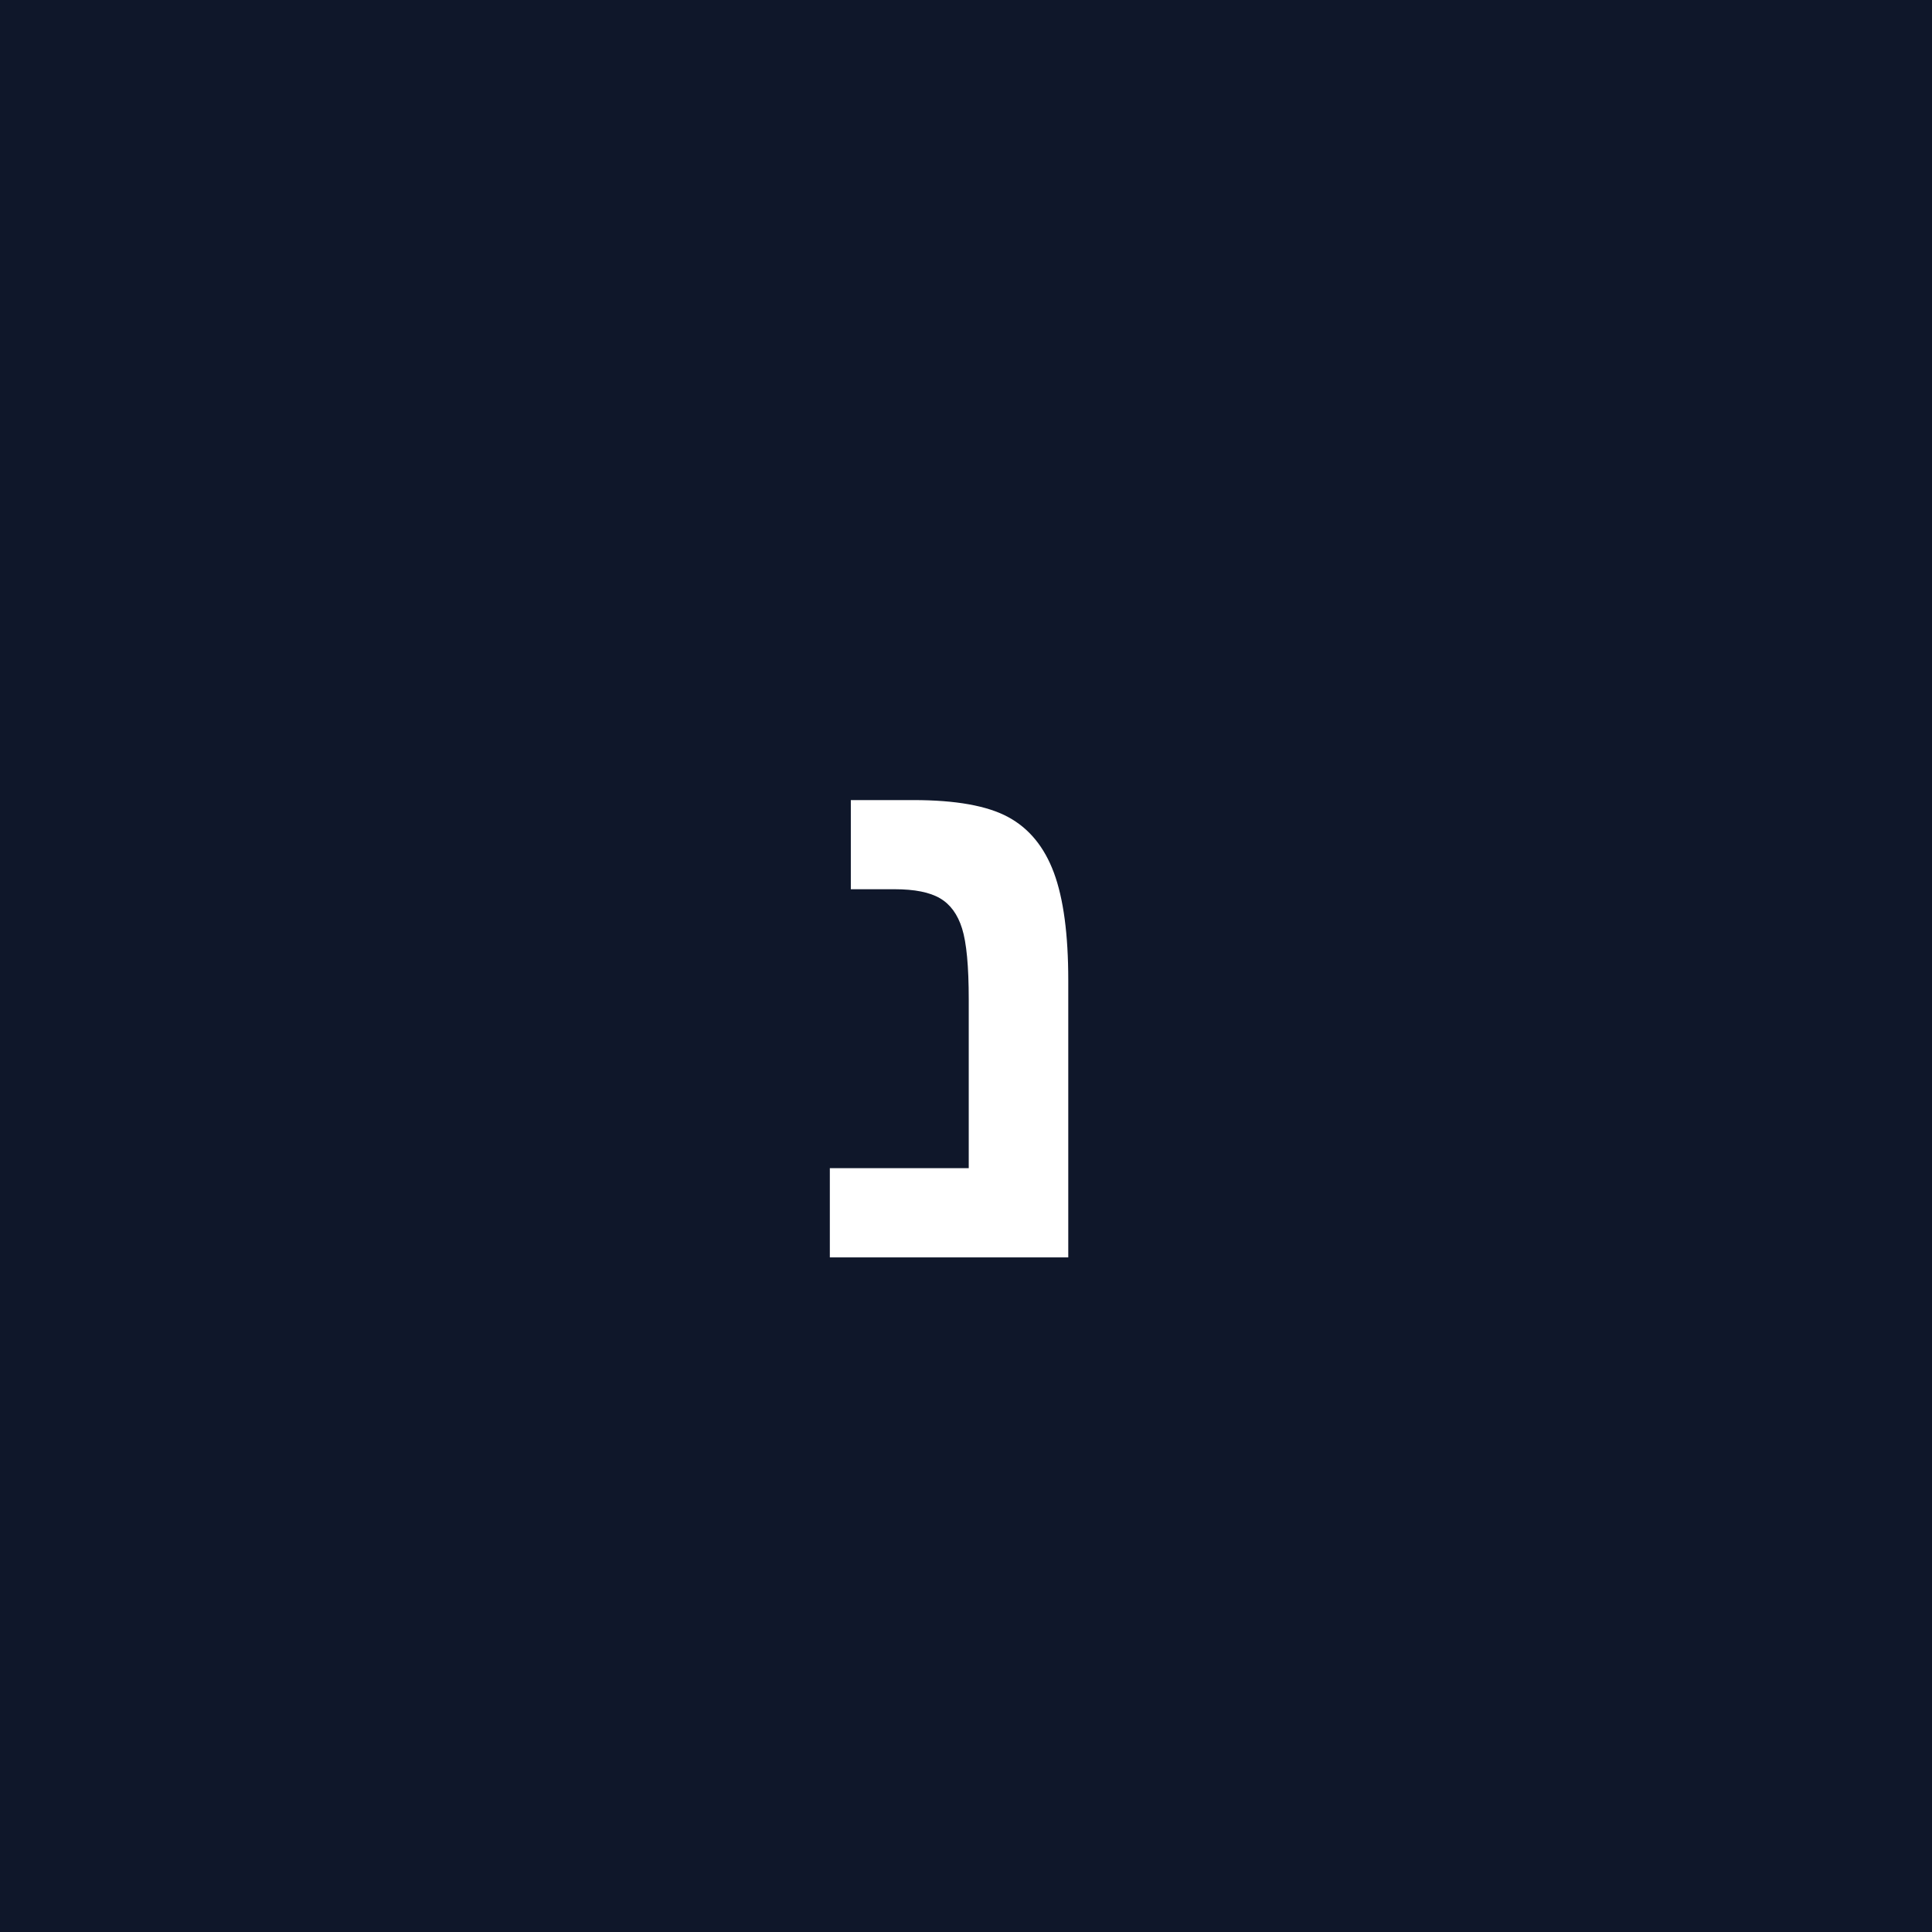
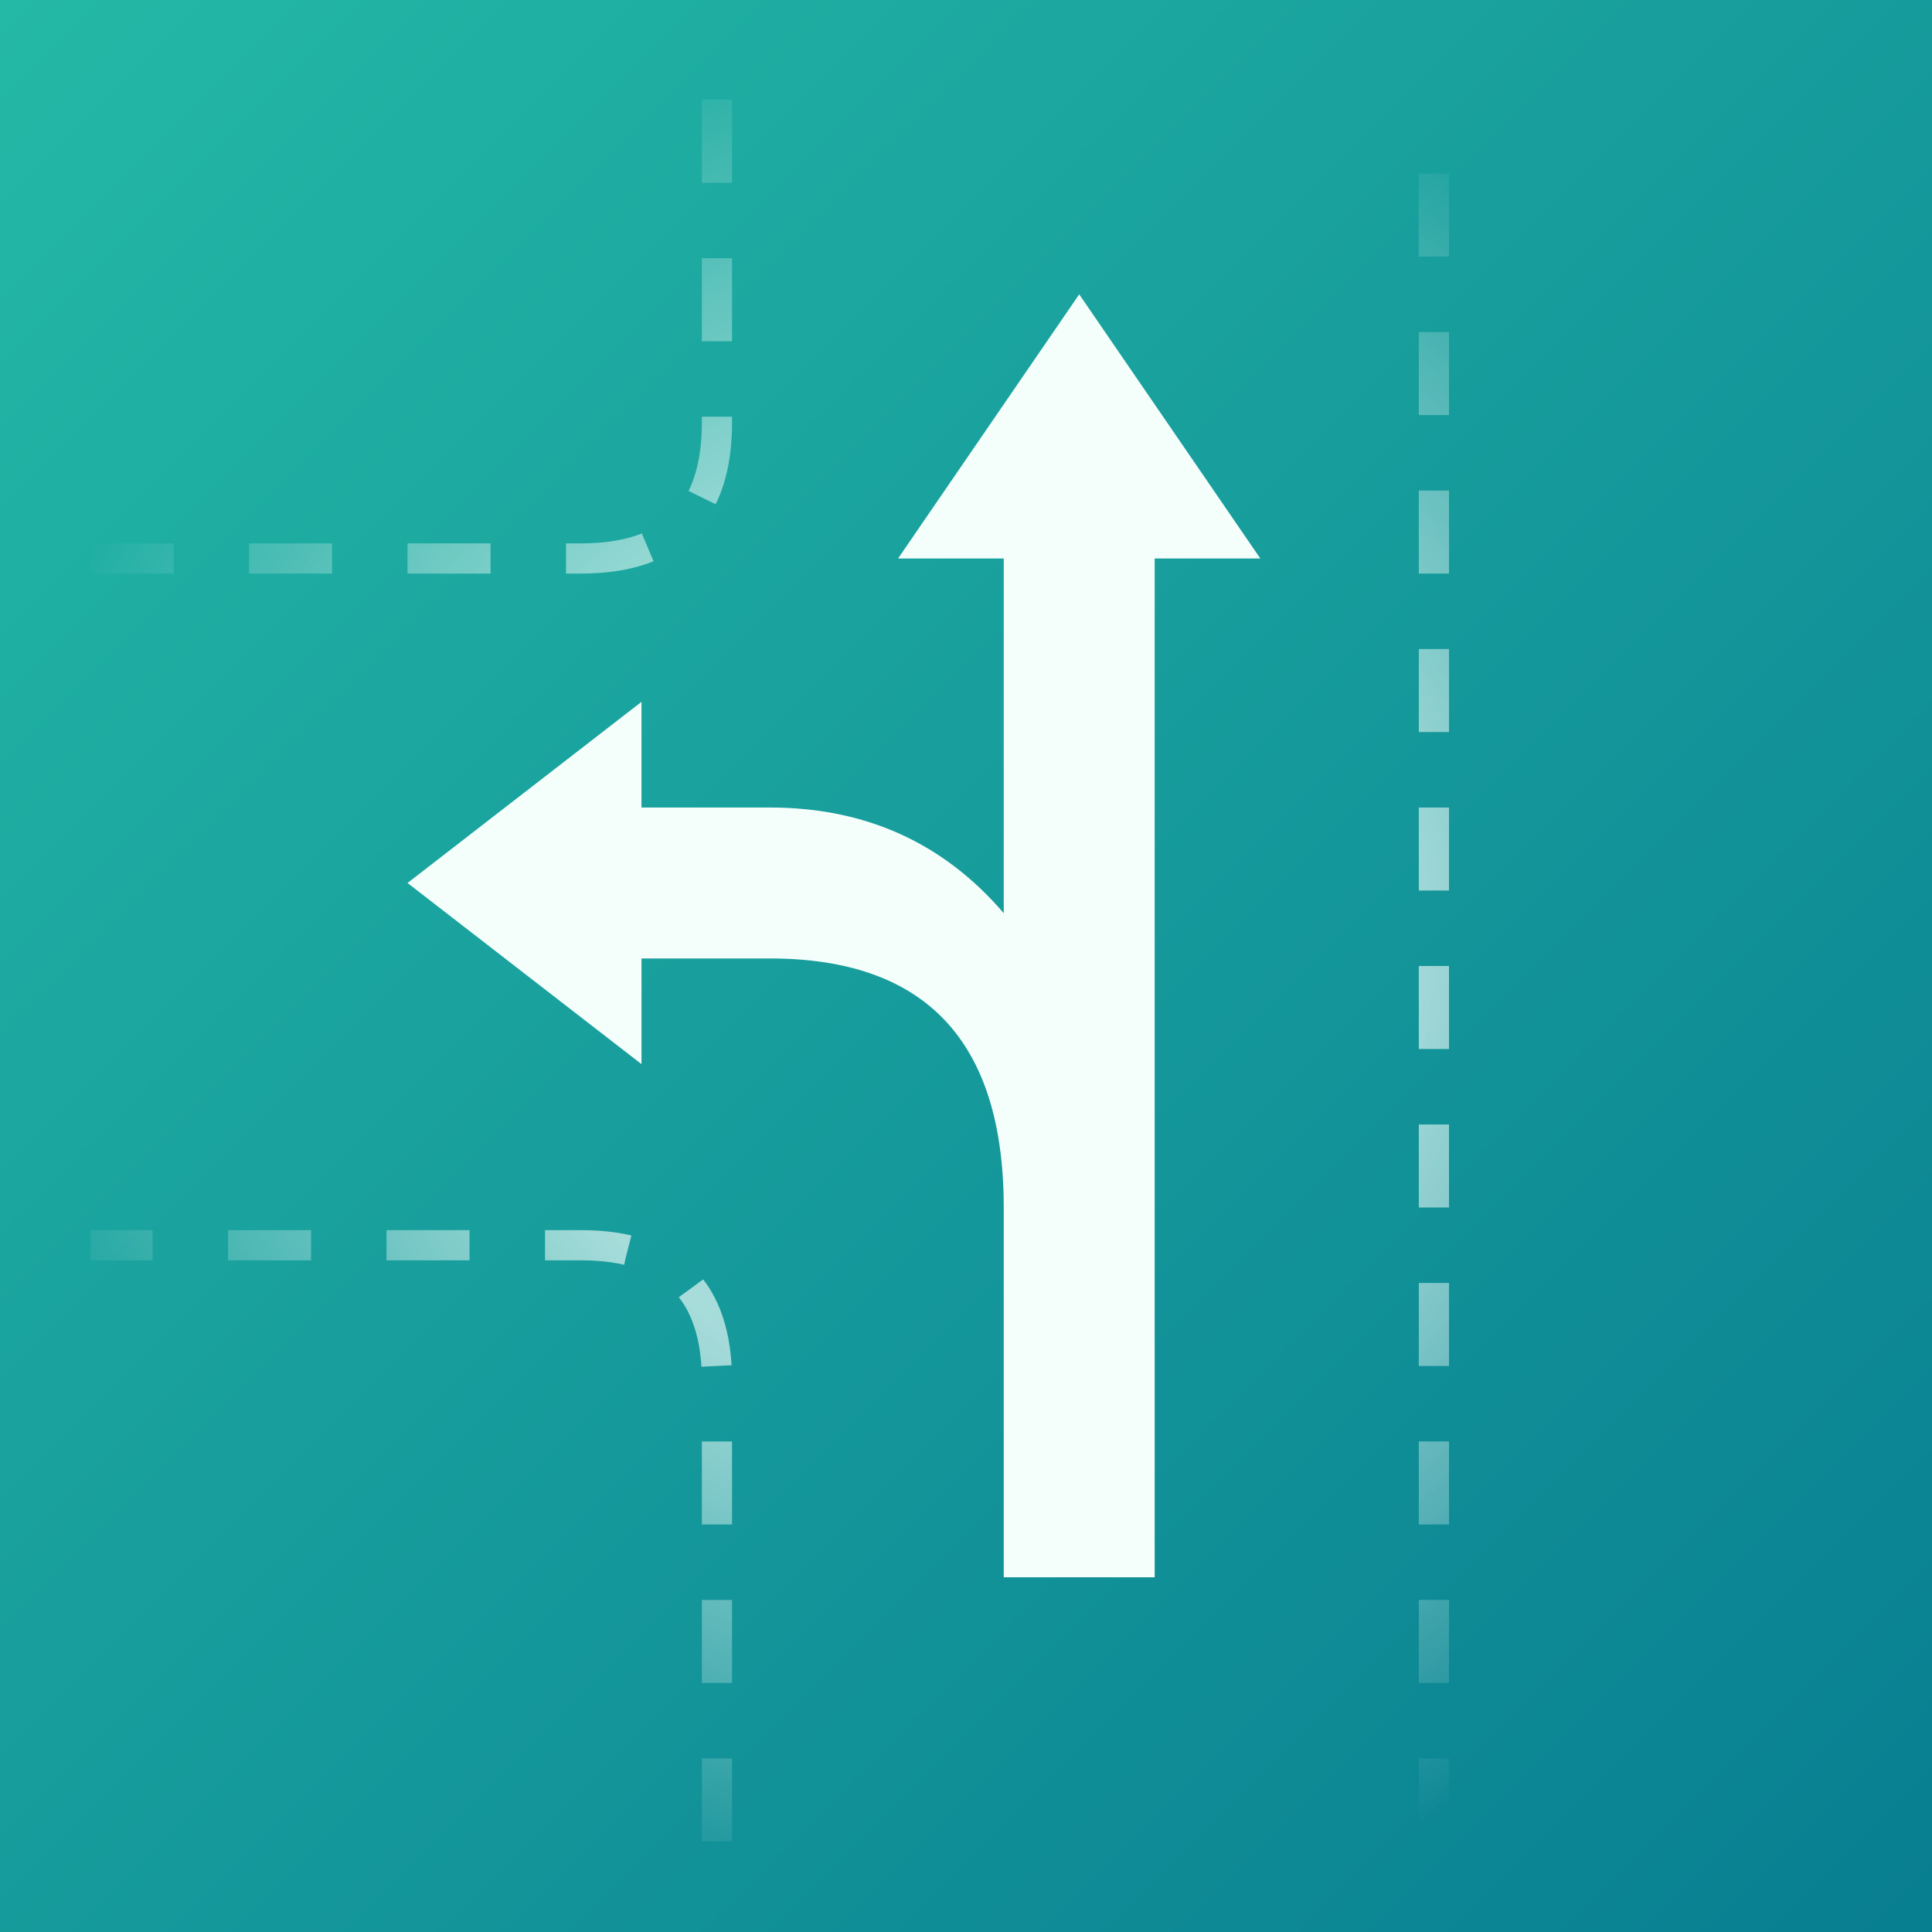
<svg xmlns="http://www.w3.org/2000/svg" viewBox="0 0 512 512" width="512" height="512">
-   <rect width="512" height="512" fill="#0f172a" />
-   <text x="50%" y="54%" text-anchor="middle" dominant-baseline="middle" font-family="Heebo, Arial, sans-serif" font-size="200" font-weight="700" fill="#ffffff">נ</text>
+   <defs>
+     <linearGradient id="teal" x1="0" y1="0" x2="512" y2="512" gradientUnits="userSpaceOnUse">
+       <stop stop-color="#24B8A6" />
+       <stop offset="1" stop-color="#087E91" />
+     </linearGradient>
+     <radialGradient id="lane-fade" cx="50%" cy="50%" r="50%">
+       <stop offset="45%" stop-color="white" />
+       <stop offset="100%" stop-color="black" />
+     </radialGradient>
+     <mask id="lanes" maskUnits="userSpaceOnUse" x="0" y="0" width="512" height="512">
+       <rect width="512" height="512" fill="url(#lane-fade)" />
+     </mask>
+   </defs>
+   <rect width="512" height="512" fill="url(#teal)" />
+   <g fill="none" stroke="#F4FFFC" stroke-width="8" stroke-dasharray="22 20" opacity="0.65" mask="url(#lanes)">
+     <path d="M380 488V24" />
+     <path d="M190 488V366Q190 330 154 330H24" />
+     <path d="M24 148H154Q190 148 190 112V24" />
+   </g>
+   <path fill="#F4FFFC" d="M266 418V320Q266 254 204 254H170V282L108 234L170 186V214H204Q242 214 266 242V148H238L286 78L334 148H306V418Z" />
</svg>
